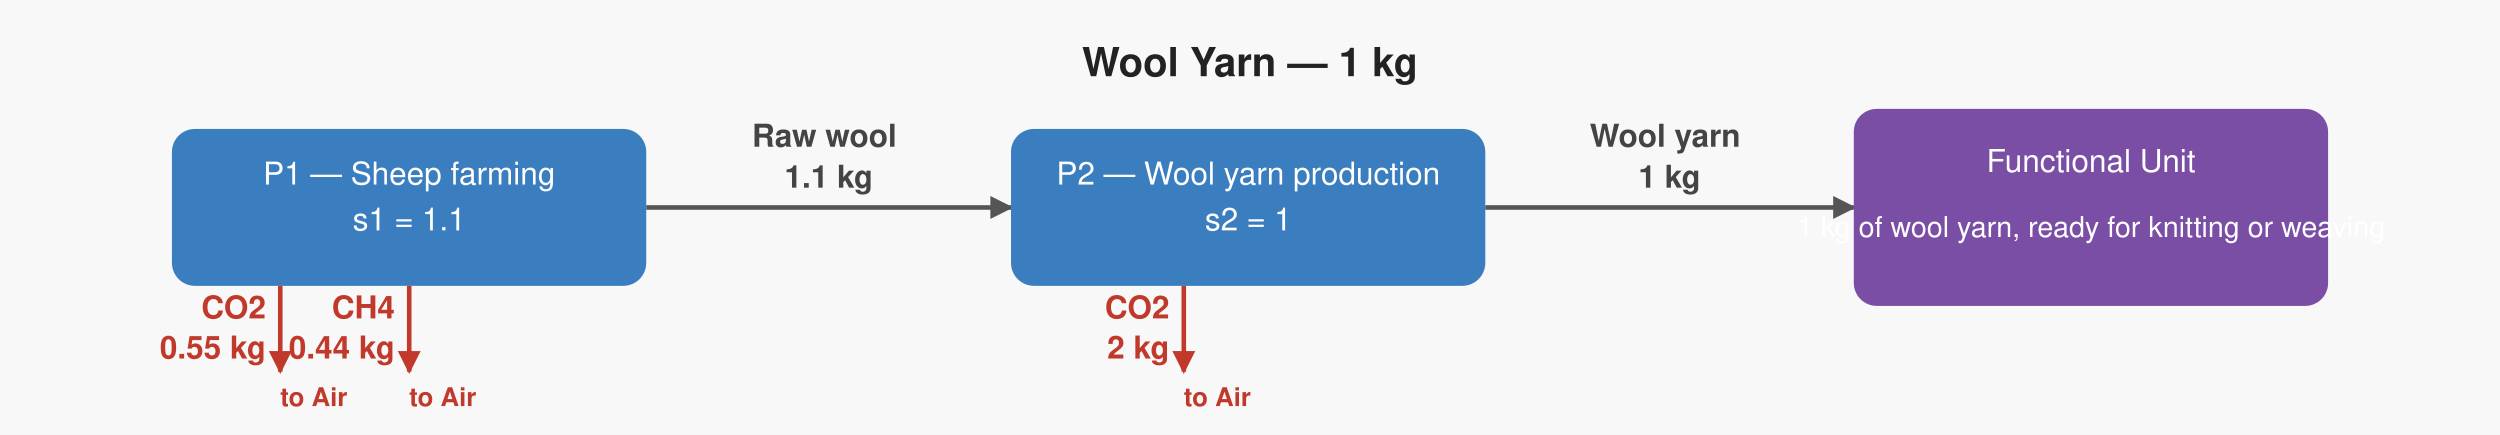
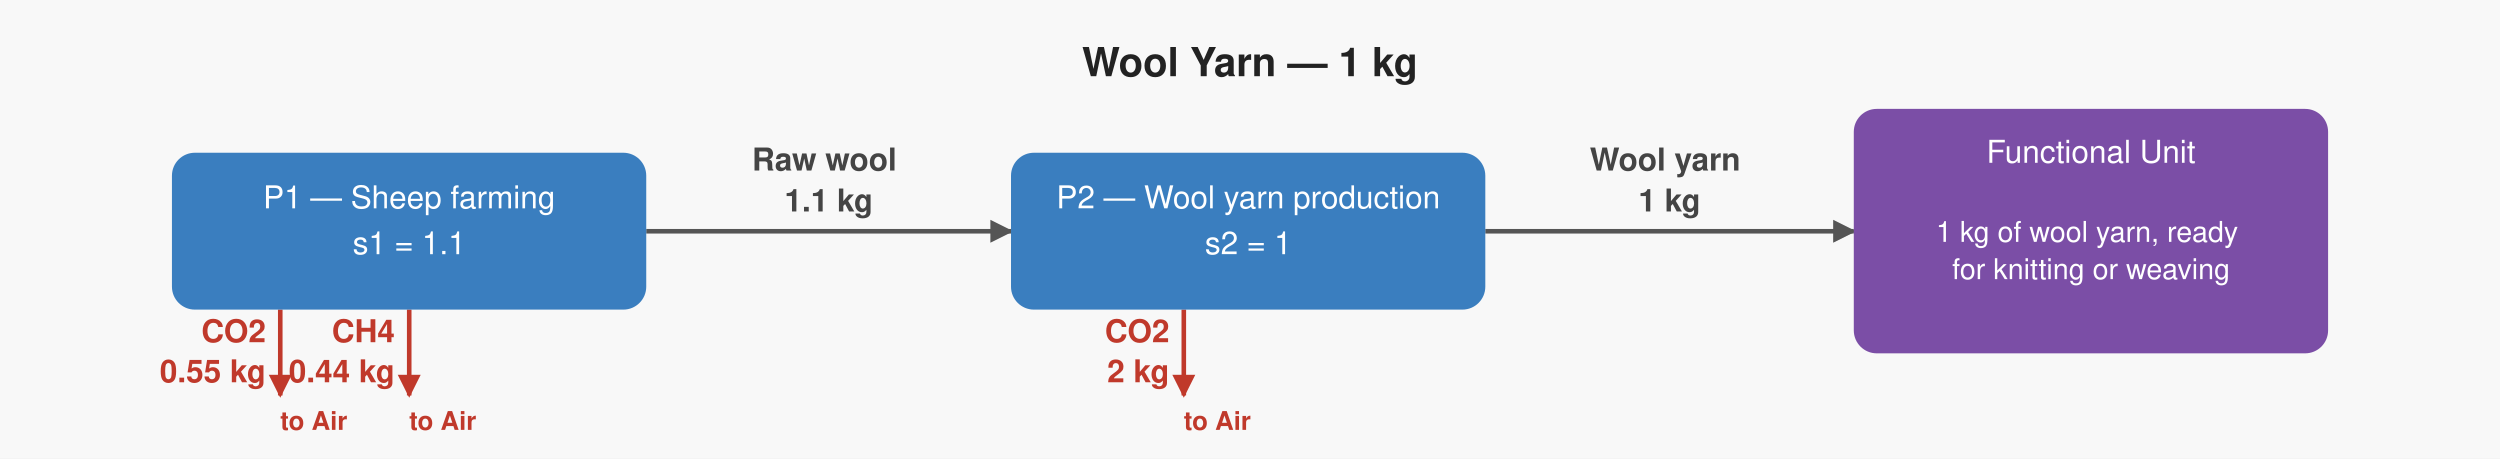
- <svg xmlns="http://www.w3.org/2000/svg" width="872.4" height="151.7" viewBox="0 -38.0 872.4 151.7">
-   <rect x="0" y="-38.0" width="872.4" height="151.7" fill="#f8f8f8" />
+ <svg xmlns="http://www.w3.org/2000/svg" width="872.4" height="160.0" viewBox="0 -38.0 872.4 160.0">
+   <rect x="0" y="-38.0" width="872.4" height="160.0" fill="#f8f8f8" />
  <defs>
    <marker id="arr" viewBox="0 0 10 10" refX="9" refY="5" markerWidth="5" markerHeight="5" orient="auto">
      <path d="M0,0 L10,5 L0,10 z" fill="#555555" />
    </marker>
    <marker id="arr-green" viewBox="0 0 10 10" refX="9" refY="5" markerWidth="5" markerHeight="5" orient="auto">
      <path d="M0,0 L10,5 L0,10 z" fill="#2d7a45" />
    </marker>
    <marker id="arr-red" viewBox="0 0 10 10" refX="9" refY="5" markerWidth="5" markerHeight="5" orient="auto">
      <path d="M0,0 L10,5 L0,10 z" fill="#c0392b" />
    </marker>
  </defs>
  <text x="436.2" y="-11.4" text-anchor="middle" dominant-baseline="auto" font-family="Helvetica,Arial,sans-serif" font-size="14" font-weight="bold" fill="#222">Wool Yarn — 1 kg</text>
-   <line x1="97.8" y1="61.7" x2="97.8" y2="91.7" stroke="#c0392b" stroke-width="1.6" marker-end="url(#arr-red)" />
-   <text x="92.8" y="73.1" text-anchor="end" dominant-baseline="auto" font-family="Helvetica,Arial,sans-serif" font-size="11" font-weight="bold" fill="#c0392b">CO2</text>
-   <text x="92.8" y="87.1" text-anchor="end" dominant-baseline="auto" font-family="Helvetica,Arial,sans-serif" font-size="11" font-weight="bold" fill="#c0392b">0.55 kg</text>
-   <text x="97.8" y="103.7" text-anchor="start" dominant-baseline="auto" font-family="Helvetica,Arial,sans-serif" font-size="9" font-weight="bold" fill="#c0392b">to Air</text>
-   <line x1="142.8" y1="61.7" x2="142.8" y2="91.7" stroke="#c0392b" stroke-width="1.6" marker-end="url(#arr-red)" />
-   <text x="137.8" y="73.1" text-anchor="end" dominant-baseline="auto" font-family="Helvetica,Arial,sans-serif" font-size="11" font-weight="bold" fill="#c0392b">CH4</text>
-   <text x="137.8" y="87.1" text-anchor="end" dominant-baseline="auto" font-family="Helvetica,Arial,sans-serif" font-size="11" font-weight="bold" fill="#c0392b">0.44 kg</text>
-   <text x="142.8" y="103.7" text-anchor="start" dominant-baseline="auto" font-family="Helvetica,Arial,sans-serif" font-size="9" font-weight="bold" fill="#c0392b">to Air</text>
-   <line x1="413.1" y1="61.7" x2="413.1" y2="91.7" stroke="#c0392b" stroke-width="1.6" marker-end="url(#arr-red)" />
-   <text x="408.1" y="73.1" text-anchor="end" dominant-baseline="auto" font-family="Helvetica,Arial,sans-serif" font-size="11" font-weight="bold" fill="#c0392b">CO2</text>
-   <text x="408.1" y="87.1" text-anchor="end" dominant-baseline="auto" font-family="Helvetica,Arial,sans-serif" font-size="11" font-weight="bold" fill="#c0392b">2 kg</text>
-   <text x="413.1" y="103.7" text-anchor="start" dominant-baseline="auto" font-family="Helvetica,Arial,sans-serif" font-size="9" font-weight="bold" fill="#c0392b">to Air</text>
-   <line x1="225.5" y1="34.4" x2="352.8" y2="34.4" stroke="#555555" stroke-width="1.6" marker-end="url(#arr)" />
+   <line x1="97.8" y1="70.0" x2="97.8" y2="100.0" stroke="#c0392b" stroke-width="1.6" marker-end="url(#arr-red)" />
+   <text x="92.8" y="81.4" text-anchor="end" dominant-baseline="auto" font-family="Helvetica,Arial,sans-serif" font-size="11" font-weight="bold" fill="#c0392b">CO2</text>
+   <text x="92.8" y="95.4" text-anchor="end" dominant-baseline="auto" font-family="Helvetica,Arial,sans-serif" font-size="11" font-weight="bold" fill="#c0392b">0.55 kg</text>
+   <text x="97.8" y="112.0" text-anchor="start" dominant-baseline="auto" font-family="Helvetica,Arial,sans-serif" font-size="9" font-weight="bold" fill="#c0392b">to Air</text>
+   <line x1="142.8" y1="70.0" x2="142.8" y2="100.0" stroke="#c0392b" stroke-width="1.6" marker-end="url(#arr-red)" />
+   <text x="137.8" y="81.4" text-anchor="end" dominant-baseline="auto" font-family="Helvetica,Arial,sans-serif" font-size="11" font-weight="bold" fill="#c0392b">CH4</text>
+   <text x="137.8" y="95.4" text-anchor="end" dominant-baseline="auto" font-family="Helvetica,Arial,sans-serif" font-size="11" font-weight="bold" fill="#c0392b">0.44 kg</text>
+   <text x="142.8" y="112.0" text-anchor="start" dominant-baseline="auto" font-family="Helvetica,Arial,sans-serif" font-size="9" font-weight="bold" fill="#c0392b">to Air</text>
+   <line x1="413.1" y1="70.0" x2="413.1" y2="100.0" stroke="#c0392b" stroke-width="1.6" marker-end="url(#arr-red)" />
+   <text x="408.1" y="81.4" text-anchor="end" dominant-baseline="auto" font-family="Helvetica,Arial,sans-serif" font-size="11" font-weight="bold" fill="#c0392b">CO2</text>
+   <text x="408.1" y="95.4" text-anchor="end" dominant-baseline="auto" font-family="Helvetica,Arial,sans-serif" font-size="11" font-weight="bold" fill="#c0392b">2 kg</text>
+   <text x="413.1" y="112.0" text-anchor="start" dominant-baseline="auto" font-family="Helvetica,Arial,sans-serif" font-size="9" font-weight="bold" fill="#c0392b">to Air</text>
+   <line x1="225.5" y1="42.7" x2="352.8" y2="42.7" stroke="#555555" stroke-width="1.6" marker-end="url(#arr)" />
  <text text-anchor="middle" font-family="Helvetica,Arial,sans-serif" font-size="11" font-weight="bold" fill="#444">
-     <tspan x="289.2" y="13.2" dominant-baseline="auto">Raw wool</tspan>
-     <tspan x="289.2" y="27.5" dominant-baseline="auto">1.1 kg</tspan>
+     <tspan x="289.2" y="21.5" dominant-baseline="auto">Raw wool</tspan>
+     <tspan x="289.2" y="35.8" dominant-baseline="auto">1.1 kg</tspan>
  </text>
-   <line x1="518.3" y1="34.4" x2="646.9" y2="34.4" stroke="#555555" stroke-width="1.6" marker-end="url(#arr)" />
+   <line x1="518.3" y1="42.7" x2="646.9" y2="42.7" stroke="#555555" stroke-width="1.6" marker-end="url(#arr)" />
  <text text-anchor="middle" font-family="Helvetica,Arial,sans-serif" font-size="11" font-weight="bold" fill="#444">
-     <tspan x="582.6" y="13.2" dominant-baseline="auto">Wool yarn</tspan>
-     <tspan x="582.6" y="27.5" dominant-baseline="auto">1 kg</tspan>
+     <tspan x="582.6" y="21.5" dominant-baseline="auto">Wool yarn</tspan>
+     <tspan x="582.6" y="35.8" dominant-baseline="auto">1 kg</tspan>
  </text>
-   <rect x="60.0" y="7.0" width="165.513" height="54.745" rx="8" fill="#3a7ebf" />
-   <text x="142.8" y="26.4" text-anchor="middle" dominant-baseline="auto" font-family="Helvetica,Arial,sans-serif" font-size="11" font-weight="normal" fill="white">P1 — Sheep farming</text>
-   <text x="142.8" y="42.4" text-anchor="middle" dominant-baseline="auto" font-family="Helvetica,Arial,sans-serif" font-size="11" font-weight="normal" fill="white">s1 = 1.1</text>
-   <rect x="352.8" y="7.0" width="165.513" height="54.745" rx="8" fill="#3a7ebf" />
-   <text x="435.6" y="26.4" text-anchor="middle" dominant-baseline="auto" font-family="Helvetica,Arial,sans-serif" font-size="11" font-weight="normal" fill="white">P2 — Wool yarn production</text>
-   <text x="435.6" y="42.4" text-anchor="middle" dominant-baseline="auto" font-family="Helvetica,Arial,sans-serif" font-size="11" font-weight="normal" fill="white">s2 = 1</text>
-   <rect x="646.9" y="0.0" width="165.513" height="68.75" rx="8" fill="#7b4ea6" />
-   <text x="729.7" y="22.0" text-anchor="middle" dominant-baseline="auto" font-family="Helvetica,Arial,sans-serif" font-size="11" font-weight="normal" fill="white">Functional Unit</text>
-   <text x="729.7" y="44.7" text-anchor="middle" dominant-baseline="auto" font-family="Helvetica,Arial,sans-serif" font-size="10" font-weight="normal" fill="white">1 kg of wool yarn, ready for knitting or weaving</text>
+   <rect x="60.0" y="15.3" width="165.513" height="54.745" rx="8" fill="#3a7ebf" />
+   <text x="142.8" y="34.7" text-anchor="middle" dominant-baseline="auto" font-family="Helvetica,Arial,sans-serif" font-size="11" font-weight="normal" fill="white">P1 — Sheep farming</text>
+   <text x="142.8" y="50.7" text-anchor="middle" dominant-baseline="auto" font-family="Helvetica,Arial,sans-serif" font-size="11" font-weight="normal" fill="white">s1 = 1.1</text>
+   <rect x="352.8" y="15.3" width="165.513" height="54.745" rx="8" fill="#3a7ebf" />
+   <text x="435.6" y="34.7" text-anchor="middle" dominant-baseline="auto" font-family="Helvetica,Arial,sans-serif" font-size="11" font-weight="normal" fill="white">P2 — Wool yarn production</text>
+   <text x="435.6" y="50.7" text-anchor="middle" dominant-baseline="auto" font-family="Helvetica,Arial,sans-serif" font-size="11" font-weight="normal" fill="white">s2 = 1</text>
+   <rect x="646.9" y="-0.0" width="165.513" height="85.301" rx="8" fill="#7b4ea6" />
+   <text x="729.7" y="18.8" text-anchor="middle" dominant-baseline="auto" font-family="Helvetica,Arial,sans-serif" font-size="11" font-weight="normal" fill="white">Functional Unit</text>
+   <text text-anchor="middle" font-family="Helvetica,Arial,sans-serif" font-size="10" font-weight="normal" fill="white">
+     <tspan x="729.7" y="46.4" dominant-baseline="auto">1 kg of wool yarn, ready</tspan>
+     <tspan x="729.7" y="59.4" dominant-baseline="auto">for knitting or weaving</tspan>
+   </text>
</svg>
